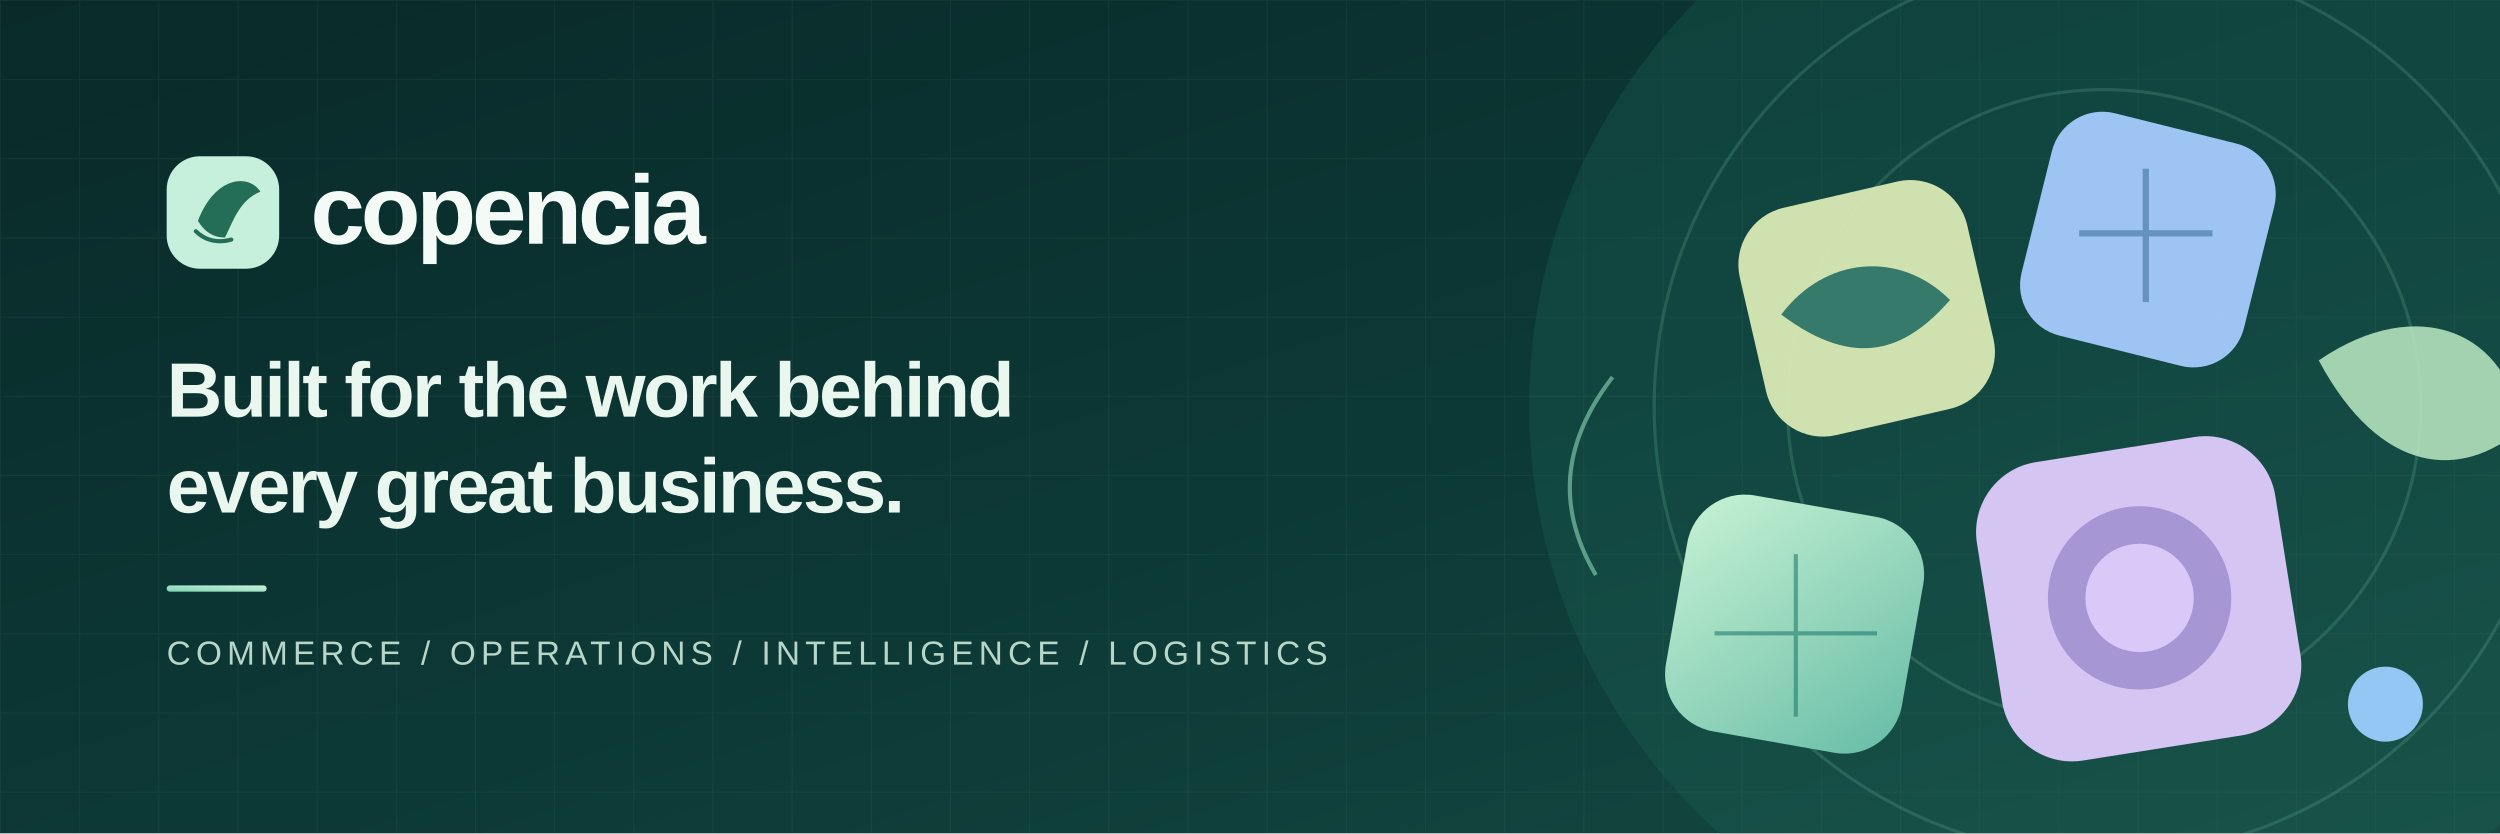
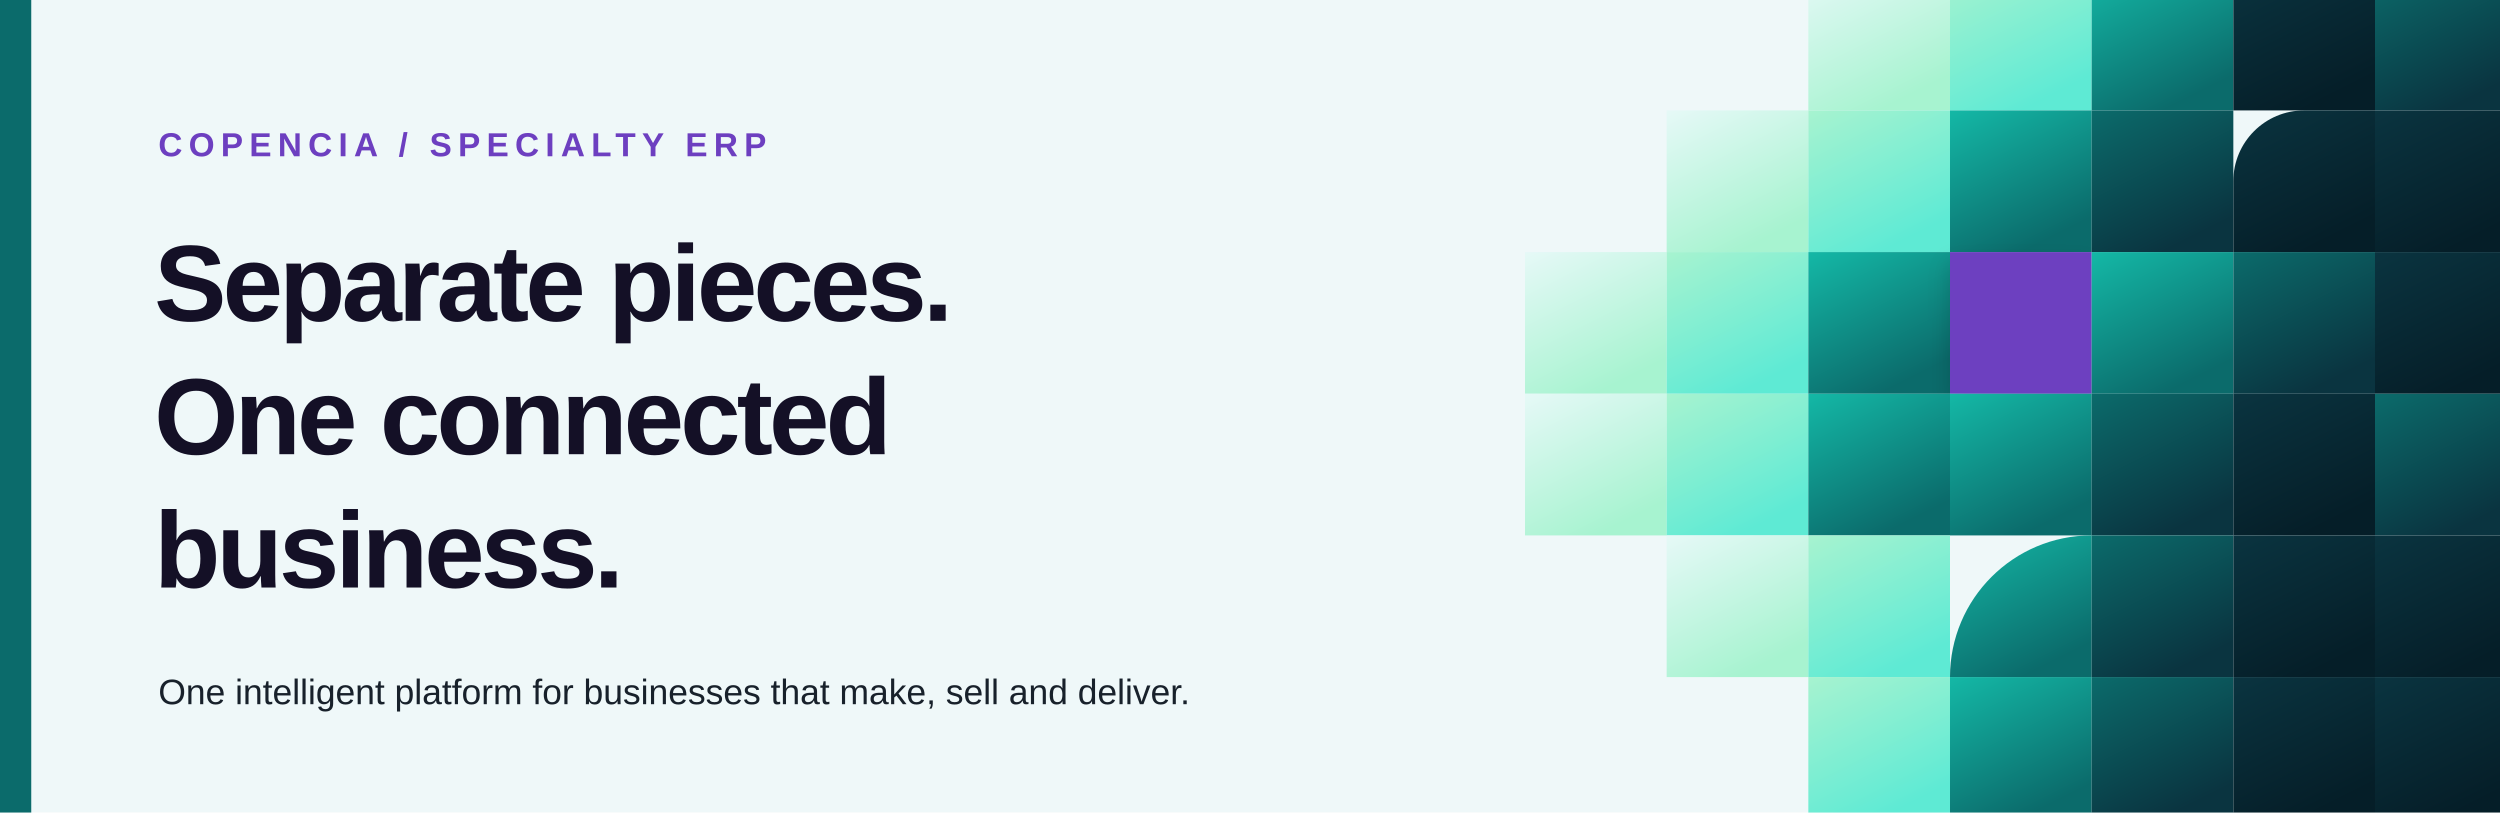
- <svg xmlns="http://www.w3.org/2000/svg" width="1200" height="400" viewBox="0 0 1200 400" role="img" aria-labelledby="title desc">
+ <svg xmlns="http://www.w3.org/2000/svg" width="1200" height="390" viewBox="0 0 1200 390" role="img" aria-labelledby="title desc">
  <defs>
-     <linearGradient id="bg" x1="0" y1="0" x2="1" y2="1">
-       <stop stop-color="#092A29" />
-       <stop offset=".56" stop-color="#0C3936" />
-       <stop offset="1" stop-color="#164A42" />
+     <linearGradient id="deep" x1="0" y1="0" x2=".5" y2="1">
+       <stop stop-color="#0B6B6B" />
+       <stop offset="1" stop-color="#0A3440" />
    </linearGradient>
-     <linearGradient id="mint" x1="0" y1="1" x2="1" y2="0">
-       <stop stop-color="#7DD5B5" />
-       <stop offset="1" stop-color="#CDF1D9" />
+     <linearGradient id="teal" x1="0" y1="0" x2=".5" y2="1">
+       <stop stop-color="#14B8A6" />
+       <stop offset="1" stop-color="#0B6B6B" />
    </linearGradient>
-     <linearGradient id="tile" x1="0" y1="0" x2="1" y2="1">
-       <stop stop-color="#C7F2D4" />
-       <stop offset="1" stop-color="#66BCA6" />
+     <linearGradient id="mint" x1="0" y1="0" x2=".5" y2="1">
+       <stop stop-color="#A7F3D0" />
+       <stop offset="1" stop-color="#5EEAD4" />
    </linearGradient>
-     <pattern id="grid" width="38" height="38" patternUnits="userSpaceOnUse">
-       <path d="M38 0H0V38" fill="none" stroke="#BCEBD8" stroke-opacity=".055" />
-     </pattern>
-     <clipPath id="edge">
-       <rect width="1200" height="400" rx="0" />
+     <linearGradient id="navy" x1="0" y1="0" x2=".5" y2="1">
+       <stop stop-color="#0A3440" />
+       <stop offset="1" stop-color="#051E28" />
+     </linearGradient>
+     <linearGradient id="aqua" x1="0" y1="0" x2=".5" y2="1">
+       <stop stop-color="#E6F9F7" />
+       <stop offset="1" stop-color="#A7F3D0" />
+     </linearGradient>
+     <filter id="lift" x="-30%" y="-30%" width="160%" height="170%">
+       <feDropShadow dx="0" dy="5" stdDeviation="5" flood-color="#051E28" flood-opacity=".16" />
+     </filter>
+     <clipPath id="bounds">
+       <rect width="1200" height="390" />
    </clipPath>
  </defs>
-   <g clip-path="url(#edge)">
-     <rect width="1200" height="400" fill="url(#bg)" />
-     <rect width="1200" height="400" fill="url(#grid)" />
-     <circle cx="1010" cy="195" r="276" fill="#1E6959" opacity=".28" />
-     <circle cx="1010" cy="195" r="216" fill="none" stroke="#91DDC0" opacity=".17" stroke-width="1.5" />
-     <circle cx="1010" cy="195" r="152" fill="none" stroke="#91DDC0" opacity=".17" stroke-width="1.5" />
-     <g transform="translate(788 44)">
-       <rect x="52" y="48" width="112" height="112" rx="28" fill="#D7E9B5" opacity=".95" transform="rotate(-13 108 104)" />
-       <path d="M67 107c21-28 57-31 81-7-21 24-45 34-81 7Z" fill="#367A6B" />
-       <rect x="188" y="16" width="110" height="110" rx="25" fill="#A7CCFF" opacity=".94" transform="rotate(14 243 71)" />
-       <path d="M210 68h64M242 37v64" stroke="#3F7299" stroke-width="3" opacity=".6" />
-       <rect x="16" y="198" width="115" height="115" rx="28" fill="url(#tile)" transform="rotate(10 73 255)" />
-       <path d="M35 260h78M74 222v78" stroke="#1E796A" opacity=".58" stroke-width="2" />
-       <rect x="166" y="171" width="145" height="145" rx="34" fill="#D9C9F8" opacity=".97" transform="rotate(-9 238 243)" />
-       <circle cx="239" cy="243" r="44" fill="#816FBA" opacity=".55" />
-       <circle cx="239" cy="243" r="26" fill="#D9C9F8" />
-       <path d="M325 129c48-33 92-13 97 33-28 24-67 23-97-33Z" fill="#B8E8C1" opacity=".86" />
-       <path d="M-14 137c-23 30-28 61-8 95" fill="none" stroke="#8FD5B7" stroke-width="2" opacity=".6" />
-       <circle cx="357" cy="294" r="18" fill="#95C7F4" />
-     </g>
-     <g transform="translate(80 75)">
-       <g transform="translate(0 0)">
-         <rect width="54" height="54" rx="16" fill="#C6EFDC" />
-         <path d="M15 31c8-21 24-23 30-14-10 4-13 14-17 22-6 0-10-3-13-8Z" fill="#246E58" />
-         <path d="M14 36c4 4 10 6 17 4" stroke="#246E58" stroke-width="2" fill="none" stroke-linecap="round" />
-       </g>
-       <text x="69" y="42" fill="#F4FAF5" font-family="Arial, Helvetica, sans-serif" font-size="47" font-weight="700" letter-spacing="-2">copencia</text>
-       <text x="0" y="125" fill="#EAF7EF" font-family="Arial, Helvetica, sans-serif" font-size="37" font-weight="600" letter-spacing="-1.2">Built for the work behind</text>
-       <text x="0" y="171" fill="#EAF7EF" font-family="Arial, Helvetica, sans-serif" font-size="37" font-weight="600" letter-spacing="-1.2">every great business.</text>
-       <rect x="0" y="206" width="48" height="3" rx="1.5" fill="url(#mint)" />
-       <text x="0" y="244" fill="#B7D6C7" font-family="Arial, Helvetica, sans-serif" font-size="16" letter-spacing="2.5">COMMERCE  /  OPERATIONS  /  INTELLIGENCE  /  LOGISTICS</text>
+   <g clip-path="url(#bounds)">
+     <rect width="1200" height="390" fill="#F4F8FA" />
+     <path d="M0 0H1200V390H0Z" fill="#E6F9F7" opacity=".34" />
+     <rect x="0" y="0" width="15" height="390" fill="#0B6B6B" />
+     <text x="76" y="75" font-family="Arial, Helvetica, sans-serif" font-size="16" font-weight="700" letter-spacing="3" fill="#6D3FC0">COPENCIA  /  SPECIALTY ERP</text>
+     <text x="74" y="154" font-family="Arial, Helvetica, sans-serif" font-size="52" font-weight="700" letter-spacing="-1.8" fill="#141026">Separate pieces.</text>
+     <text x="74" y="218" font-family="Arial, Helvetica, sans-serif" font-size="52" font-weight="700" letter-spacing="-1.8" fill="#141026">One connected</text>
+     <text x="74" y="282" font-family="Arial, Helvetica, sans-serif" font-size="52" font-weight="700" letter-spacing="-1.8" fill="#141026">business.</text>
+     <text x="76" y="338" font-family="Arial, Helvetica, sans-serif" font-size="17" fill="#18212B">One intelligent platform for businesses that make, sell and deliver.</text>
+     <g transform="translate(732 -15)">
+       <rect x="136" y="0" width="68" height="68" fill="url(#aqua)" />
+       <rect x="204" y="0" width="68" height="68" fill="url(#mint)" />
+       <path d="M272 0H340V68H272Z" fill="url(#teal)" />
+       <rect x="340" y="0" width="68" height="68" fill="url(#navy)" />
+       <rect x="408" y="0" width="68" height="68" fill="url(#deep)" />
+       <rect x="68" y="68" width="68" height="68" fill="url(#aqua)" />
+       <rect x="136" y="68" width="68" height="68" fill="url(#mint)" />
+       <path d="M204 68H272V136H204Z" fill="url(#teal)" />
+       <rect x="272" y="68" width="68" height="68" fill="url(#deep)" />
+       <path d="M340 68H408V136H340V102A34 34 0 0 1 374 68Z" fill="url(#navy)" />
+       <rect x="408" y="68" width="68" height="68" fill="url(#navy)" />
+       <rect x="0" y="136" width="68" height="68" fill="url(#aqua)" />
+       <rect x="68" y="136" width="68" height="68" fill="url(#mint)" />
+       <rect x="136" y="136" width="68" height="68" fill="url(#teal)" />
+       <rect x="204" y="136" width="68" height="68" fill="#6D3FC0" filter="url(#lift)" />
+       <rect x="272" y="136" width="68" height="68" fill="url(#teal)" />
+       <rect x="340" y="136" width="68" height="68" fill="url(#deep)" />
+       <rect x="408" y="136" width="68" height="68" fill="url(#navy)" />
+       <rect x="0" y="204" width="68" height="68" fill="url(#aqua)" />
+       <rect x="68" y="204" width="68" height="68" fill="url(#mint)" />
+       <rect x="136" y="204" width="68" height="68" fill="url(#teal)" />
+       <rect x="204" y="204" width="68" height="68" fill="url(#teal)" />
+       <rect x="272" y="204" width="68" height="68" fill="url(#deep)" />
+       <rect x="340" y="204" width="68" height="68" fill="url(#navy)" />
+       <rect x="408" y="204" width="68" height="68" fill="url(#deep)" />
+       <rect x="68" y="272" width="68" height="68" fill="url(#aqua)" />
+       <rect x="136" y="272" width="68" height="68" fill="url(#mint)" />
+       <path d="M204 272H272V340H204A68 68 0 0 1 272 272Z" fill="url(#teal)" />
+       <rect x="272" y="272" width="68" height="68" fill="url(#deep)" />
+       <rect x="340" y="272" width="68" height="68" fill="url(#navy)" />
+       <rect x="408" y="272" width="68" height="68" fill="url(#navy)" />
+       <rect x="136" y="340" width="68" height="68" fill="url(#mint)" />
+       <rect x="204" y="340" width="68" height="68" fill="url(#teal)" />
+       <rect x="272" y="340" width="68" height="68" fill="url(#deep)" />
+       <rect x="340" y="340" width="68" height="68" fill="url(#navy)" />
+       <rect x="408" y="340" width="68" height="68" fill="url(#navy)" />
    </g>
  </g>
</svg>
